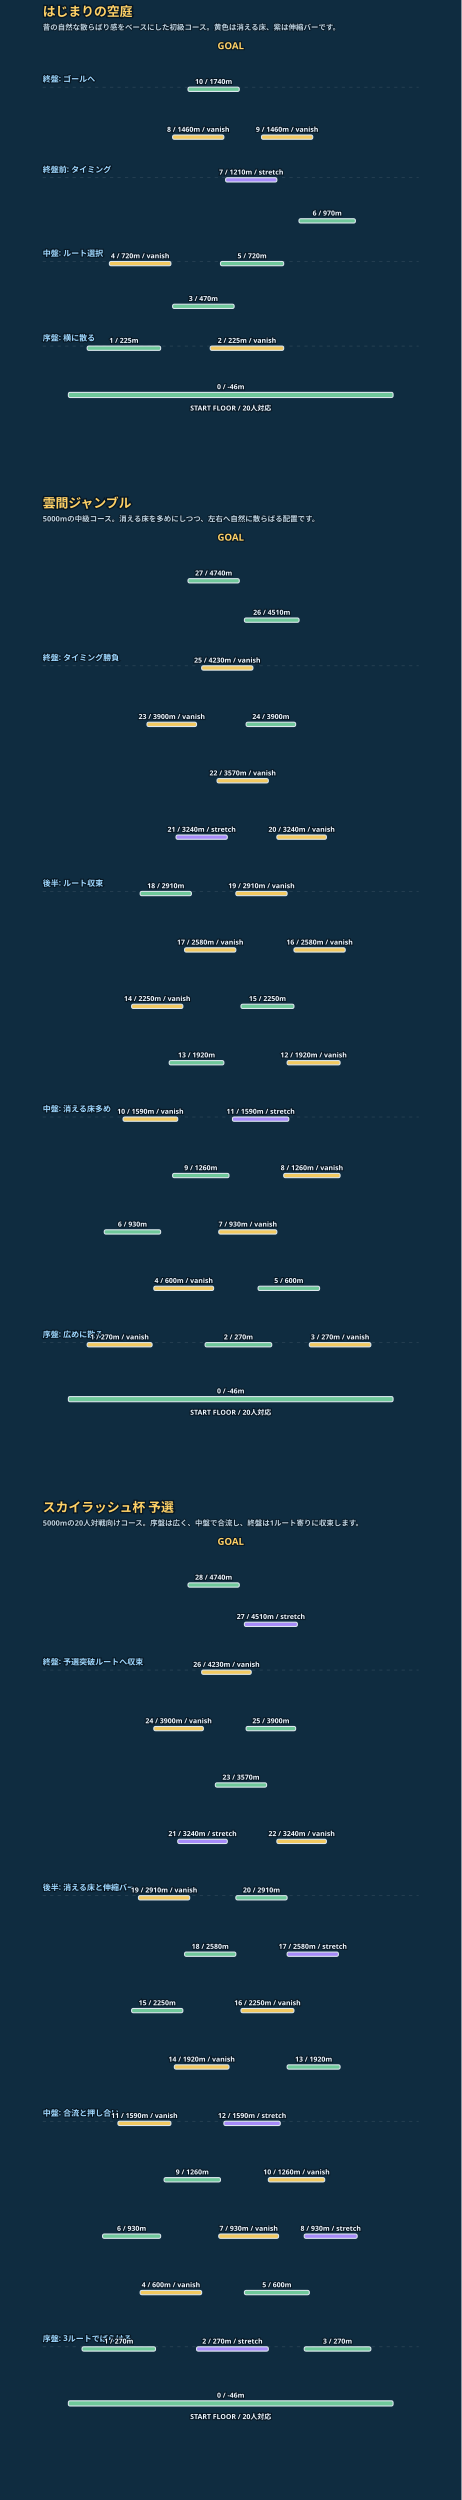
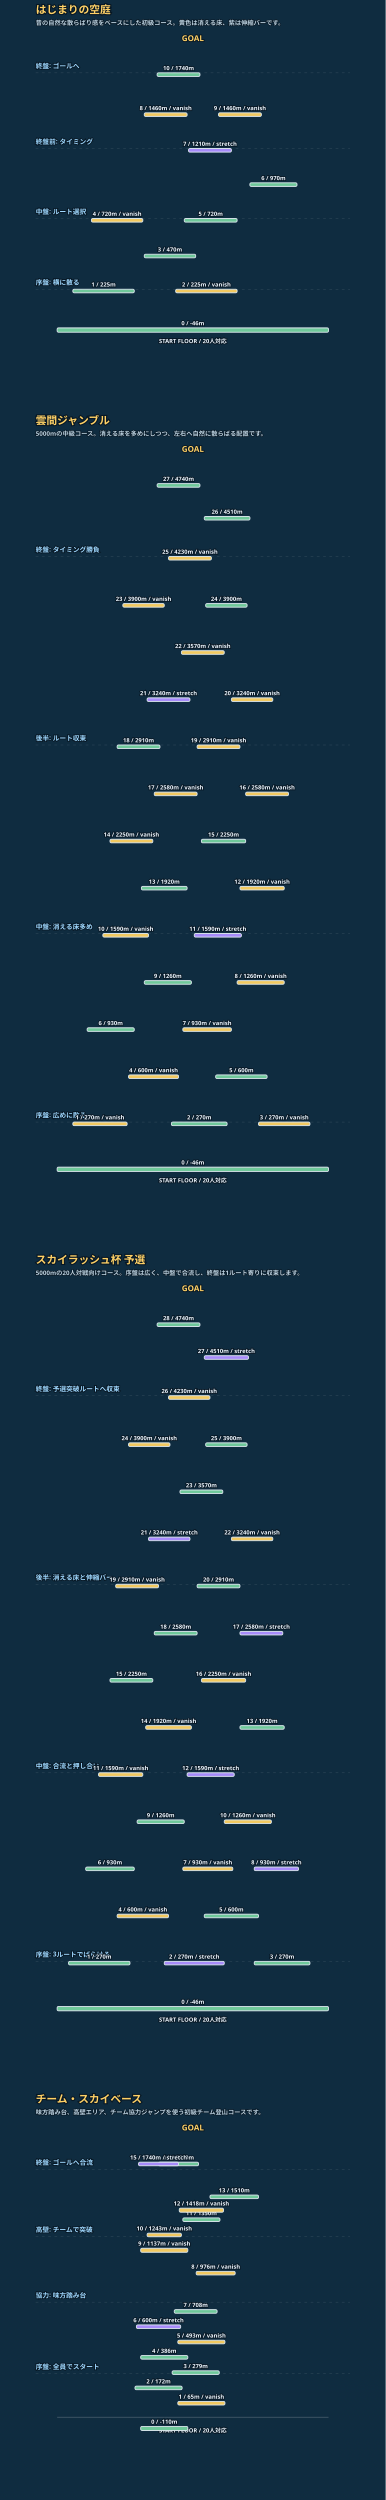
- <svg xmlns="http://www.w3.org/2000/svg" viewBox="0 0 864 4681" role="img" aria-label="Sky Rush コースプレビュー">
+ <svg xmlns="http://www.w3.org/2000/svg" viewBox="0 0 864 5601" role="img" aria-label="Sky Rush コースプレビュー">
  <style>
    text { fill: #eef7ff; font-size: 13px; font-weight: 700; font-family: system-ui, sans-serif; paint-order: stroke; stroke: #071724; stroke-width: 4px; }
    .title { fill: #ffd166; font-size: 24px; stroke-width: 5px; }
    .note { fill: #bcd1df; font-size: 14px; font-weight: 600; stroke-width: 3px; }
    .band { fill: #9fd8ff; font-size: 15px; }
    .goal { fill: #ffd166; font-size: 18px; }
  </style>
  <rect width="100%" height="100%" fill="#0f2c40" />
  <text x="80" y="30" class="title">はじまりの空庭</text>
  <text x="80" y="56" class="note">昔の自然な散らばり感をベースにした初級コース。黄色は消える床、紫は伸縮バーです。</text>
  <line x1="80" y1="648.0" x2="784.0" y2="648.0" stroke="rgba(255,255,255,0.16)" stroke-dasharray="6 8" />
  <text x="80" y="638.0" class="band">序盤: 横に散る</text>
  <line x1="80" y1="489.6" x2="784.0" y2="489.6" stroke="rgba(255,255,255,0.16)" stroke-dasharray="6 8" />
  <text x="80" y="479.6" class="band">中盤: ルート選択</text>
  <line x1="80" y1="332.8" x2="784.0" y2="332.8" stroke="rgba(255,255,255,0.16)" stroke-dasharray="6 8" />
  <text x="80" y="322.8" class="band">終盤前: タイミング</text>
  <line x1="80" y1="163.2" x2="784.0" y2="163.2" stroke="rgba(255,255,255,0.16)" stroke-dasharray="6 8" />
  <text x="80" y="153.2" class="band">終盤: ゴールへ</text>
  <line x1="128.0" y1="734.7" x2="736.0" y2="734.7" stroke="#ffffff" stroke-width="2" opacity="0.2" />
  <text x="432.0" y="768.7" text-anchor="middle">START FLOOR / 20人対応</text>
  <text x="432.0" y="92.0" text-anchor="middle" class="goal">GOAL</text>
  <g>
    <rect x="128.0" y="734.7" width="608.0" height="9.6" rx="3" fill="#6fc89a" stroke="#dce7ee" stroke-width="2" />
    <text x="432.0" y="728.7" text-anchor="middle">0 / -46m</text>
  </g>
  <g>
    <rect x="163.2" y="648.0" width="137.6" height="8.0" rx="3" fill="#6fc89a" stroke="#dce7ee" stroke-width="2" />
    <text x="232.0" y="642.0" text-anchor="middle">1 / 225m</text>
  </g>
  <g>
    <rect x="393.6" y="648.0" width="137.6" height="8.0" rx="3" fill="#f2c960" stroke="#dce7ee" stroke-width="2" />
    <text x="462.4" y="642.0" text-anchor="middle">2 / 225m / vanish</text>
  </g>
  <g>
    <rect x="323.2" y="569.6" width="115.2" height="8.0" rx="3" fill="#6fc89a" stroke="#dce7ee" stroke-width="2" />
    <text x="380.8" y="563.6" text-anchor="middle">3 / 470m</text>
  </g>
  <g>
    <rect x="204.8" y="489.6" width="115.2" height="8.0" rx="3" fill="#f2c960" stroke="#dce7ee" stroke-width="2" />
    <text x="262.4" y="483.6" text-anchor="middle">4 / 720m / vanish</text>
  </g>
  <g>
    <rect x="412.8" y="489.6" width="118.4" height="8.0" rx="3" fill="#6fc89a" stroke="#dce7ee" stroke-width="2" />
    <text x="472.0" y="483.6" text-anchor="middle">5 / 720m</text>
  </g>
  <g>
    <rect x="559.8" y="409.6" width="105.6" height="8.0" rx="3" fill="#6fc89a" stroke="#dce7ee" stroke-width="2" />
    <text x="612.6" y="403.6" text-anchor="middle">6 / 970m</text>
  </g>
  <g>
    <rect x="422.4" y="332.8" width="96.0" height="8.0" rx="3" fill="#a78bfa" stroke="#dce7ee" stroke-width="2" />
    <text x="470.4" y="326.8" text-anchor="middle">7 / 1210m / stretch</text>
  </g>
  <g>
    <rect x="323.2" y="252.8" width="96.0" height="8.0" rx="3" fill="#f2c960" stroke="#dce7ee" stroke-width="2" />
    <text x="371.2" y="246.8" text-anchor="middle">8 / 1460m / vanish</text>
  </g>
  <g>
    <rect x="489.6" y="252.8" width="96.0" height="8.0" rx="3" fill="#f2c960" stroke="#dce7ee" stroke-width="2" />
    <text x="537.6" y="246.8" text-anchor="middle">9 / 1460m / vanish</text>
  </g>
  <g>
    <rect x="352.0" y="163.2" width="96.0" height="8.0" rx="3" fill="#6fc89a" stroke="#dce7ee" stroke-width="2" />
    <text x="400.0" y="157.2" text-anchor="middle">10 / 1740m</text>
  </g>
  <text x="80" y="950.32" class="title">雲間ジャンブル</text>
  <text x="80" y="976.32" class="note">5000mの中級コース。消える床を多めにしつつ、左右へ自然に散らばる配置です。</text>
  <line x1="80" y1="2513.9" x2="784.0" y2="2513.9" stroke="rgba(255,255,255,0.16)" stroke-dasharray="6 8" />
  <text x="80" y="2503.9" class="band">序盤: 広めに散る</text>
  <line x1="80" y1="2091.5" x2="784.0" y2="2091.5" stroke="rgba(255,255,255,0.16)" stroke-dasharray="6 8" />
  <text x="80" y="2081.5" class="band">中盤: 消える床多め</text>
  <line x1="80" y1="1669.1" x2="784.0" y2="1669.1" stroke="rgba(255,255,255,0.16)" stroke-dasharray="6 8" />
  <text x="80" y="1659.1" class="band">後半: ルート収束</text>
  <line x1="80" y1="1246.7" x2="784.0" y2="1246.7" stroke="rgba(255,255,255,0.16)" stroke-dasharray="6 8" />
  <text x="80" y="1236.7" class="band">終盤: タイミング勝負</text>
  <line x1="128.0" y1="2615.0" x2="736.0" y2="2615.0" stroke="#ffffff" stroke-width="2" opacity="0.2" />
  <text x="432.0" y="2649.0" text-anchor="middle">START FLOOR / 20人対応</text>
  <text x="432.0" y="1012.3" text-anchor="middle" class="goal">GOAL</text>
  <g>
    <rect x="128.0" y="2615.0" width="608.0" height="9.6" rx="3" fill="#6fc89a" stroke="#dce7ee" stroke-width="2" />
    <text x="432.0" y="2609.0" text-anchor="middle">0 / -46m</text>
  </g>
  <g>
    <rect x="163.2" y="2513.9" width="121.6" height="8.0" rx="3" fill="#f2c960" stroke="#dce7ee" stroke-width="2" />
    <text x="224.0" y="2507.9" text-anchor="middle">1 / 270m / vanish</text>
  </g>
  <g>
    <rect x="384.0" y="2513.9" width="124.8" height="8.0" rx="3" fill="#6fc89a" stroke="#dce7ee" stroke-width="2" />
    <text x="446.4" y="2507.9" text-anchor="middle">2 / 270m</text>
  </g>
  <g>
    <rect x="579.2" y="2513.9" width="115.2" height="8.0" rx="3" fill="#f2c960" stroke="#dce7ee" stroke-width="2" />
    <text x="636.8" y="2507.9" text-anchor="middle">3 / 270m / vanish</text>
  </g>
  <g>
    <rect x="288.0" y="2408.3" width="112.0" height="8.0" rx="3" fill="#f2c960" stroke="#dce7ee" stroke-width="2" />
    <text x="344.0" y="2402.3" text-anchor="middle">4 / 600m / vanish</text>
  </g>
  <g>
    <rect x="483.2" y="2408.3" width="115.2" height="8.0" rx="3" fill="#6fc89a" stroke="#dce7ee" stroke-width="2" />
    <text x="540.8" y="2402.3" text-anchor="middle">5 / 600m</text>
  </g>
  <g>
    <rect x="195.2" y="2302.7" width="105.6" height="8.0" rx="3" fill="#6fc89a" stroke="#dce7ee" stroke-width="2" />
    <text x="248.0" y="2296.7" text-anchor="middle">6 / 930m</text>
  </g>
  <g>
    <rect x="409.6" y="2302.7" width="108.8" height="8.0" rx="3" fill="#f2c960" stroke="#dce7ee" stroke-width="2" />
    <text x="464.0" y="2296.7" text-anchor="middle">7 / 930m / vanish</text>
  </g>
  <g>
    <rect x="531.2" y="2197.1" width="105.6" height="8.0" rx="3" fill="#f2c960" stroke="#dce7ee" stroke-width="2" />
    <text x="584.0" y="2191.1" text-anchor="middle">8 / 1260m / vanish</text>
  </g>
  <g>
    <rect x="323.2" y="2197.1" width="105.6" height="8.0" rx="3" fill="#6fc89a" stroke="#dce7ee" stroke-width="2" />
    <text x="376.0" y="2191.1" text-anchor="middle">9 / 1260m</text>
  </g>
  <g>
    <rect x="230.4" y="2091.5" width="102.4" height="8.0" rx="3" fill="#f2c960" stroke="#dce7ee" stroke-width="2" />
    <text x="281.6" y="2085.5" text-anchor="middle">10 / 1590m / vanish</text>
  </g>
  <g>
    <rect x="435.2" y="2091.5" width="105.6" height="8.0" rx="3" fill="#a78bfa" stroke="#dce7ee" stroke-width="2" />
    <text x="488.0" y="2085.5" text-anchor="middle">11 / 1590m / stretch</text>
  </g>
  <g>
    <rect x="537.6" y="1985.9" width="99.2" height="8.0" rx="3" fill="#f2c960" stroke="#dce7ee" stroke-width="2" />
    <text x="587.2" y="1979.9" text-anchor="middle">12 / 1920m / vanish</text>
  </g>
  <g>
    <rect x="316.8" y="1985.9" width="102.4" height="8.0" rx="3" fill="#6fc89a" stroke="#dce7ee" stroke-width="2" />
    <text x="368.0" y="1979.9" text-anchor="middle">13 / 1920m</text>
  </g>
  <g>
    <rect x="246.4" y="1880.3" width="96.0" height="8.0" rx="3" fill="#f2c960" stroke="#dce7ee" stroke-width="2" />
    <text x="294.4" y="1874.3" text-anchor="middle">14 / 2250m / vanish</text>
  </g>
  <g>
    <rect x="451.2" y="1880.3" width="99.2" height="8.0" rx="3" fill="#6fc89a" stroke="#dce7ee" stroke-width="2" />
    <text x="500.8" y="1874.3" text-anchor="middle">15 / 2250m</text>
  </g>
  <g>
    <rect x="550.4" y="1774.7" width="96.0" height="8.0" rx="3" fill="#f2c960" stroke="#dce7ee" stroke-width="2" />
    <text x="598.4" y="1768.7" text-anchor="middle">16 / 2580m / vanish</text>
  </g>
  <g>
    <rect x="345.6" y="1774.7" width="96.0" height="8.0" rx="3" fill="#f2c960" stroke="#dce7ee" stroke-width="2" />
    <text x="393.6" y="1768.7" text-anchor="middle">17 / 2580m / vanish</text>
  </g>
  <g>
    <rect x="262.4" y="1669.1" width="96.0" height="8.0" rx="3" fill="#6fc89a" stroke="#dce7ee" stroke-width="2" />
    <text x="310.4" y="1663.1" text-anchor="middle">18 / 2910m</text>
  </g>
  <g>
    <rect x="441.6" y="1669.1" width="96.0" height="8.0" rx="3" fill="#f2c960" stroke="#dce7ee" stroke-width="2" />
    <text x="489.6" y="1663.1" text-anchor="middle">19 / 2910m / vanish</text>
  </g>
  <g>
    <rect x="518.4" y="1563.5" width="92.8" height="8.0" rx="3" fill="#f2c960" stroke="#dce7ee" stroke-width="2" />
    <text x="564.8" y="1557.5" text-anchor="middle">20 / 3240m / vanish</text>
  </g>
  <g>
    <rect x="329.6" y="1563.5" width="96.0" height="8.0" rx="3" fill="#a78bfa" stroke="#dce7ee" stroke-width="2" />
    <text x="377.6" y="1557.5" text-anchor="middle">21 / 3240m / stretch</text>
  </g>
  <g>
    <rect x="406.4" y="1457.9" width="96.0" height="8.0" rx="3" fill="#f2c960" stroke="#dce7ee" stroke-width="2" />
    <text x="454.4" y="1451.9" text-anchor="middle">22 / 3570m / vanish</text>
  </g>
  <g>
    <rect x="275.2" y="1352.3" width="92.8" height="8.0" rx="3" fill="#f2c960" stroke="#dce7ee" stroke-width="2" />
    <text x="321.6" y="1346.3" text-anchor="middle">23 / 3900m / vanish</text>
  </g>
  <g>
    <rect x="460.8" y="1352.3" width="92.8" height="8.0" rx="3" fill="#6fc89a" stroke="#dce7ee" stroke-width="2" />
    <text x="507.2" y="1346.3" text-anchor="middle">24 / 3900m</text>
  </g>
  <g>
    <rect x="377.6" y="1246.7" width="96.0" height="8.0" rx="3" fill="#f2c960" stroke="#dce7ee" stroke-width="2" />
    <text x="425.6" y="1240.7" text-anchor="middle">25 / 4230m / vanish</text>
  </g>
  <g>
    <rect x="457.6" y="1157.1" width="102.4" height="8.0" rx="3" fill="#6fc89a" stroke="#dce7ee" stroke-width="2" />
    <text x="508.8" y="1151.1" text-anchor="middle">26 / 4510m</text>
  </g>
  <g>
    <rect x="352.0" y="1083.5" width="96.0" height="8.0" rx="3" fill="#6fc89a" stroke="#dce7ee" stroke-width="2" />
    <text x="400.0" y="1077.5" text-anchor="middle">27 / 4740m</text>
  </g>
  <text x="80" y="2830.64" class="title">スカイラッシュ杯 予選</text>
  <text x="80" y="2856.64" class="note">5000mの20人対戦向けコース。序盤は広く、中盤で合流し、終盤は1ルート寄りに収束します。</text>
  <line x1="80" y1="4394.2" x2="784.0" y2="4394.2" stroke="rgba(255,255,255,0.16)" stroke-dasharray="6 8" />
  <text x="80" y="4384.2" class="band">序盤: 3ルートでばらける</text>
  <line x1="80" y1="3971.8" x2="784.0" y2="3971.8" stroke="rgba(255,255,255,0.16)" stroke-dasharray="6 8" />
  <text x="80" y="3961.8" class="band">中盤: 合流と押し合い</text>
  <line x1="80" y1="3549.4" x2="784.0" y2="3549.4" stroke="rgba(255,255,255,0.16)" stroke-dasharray="6 8" />
  <text x="80" y="3539.4" class="band">後半: 消える床と伸縮バー</text>
  <line x1="80" y1="3127.0" x2="784.0" y2="3127.0" stroke="rgba(255,255,255,0.16)" stroke-dasharray="6 8" />
  <text x="80" y="3117.0" class="band">終盤: 予選突破ルートへ収束</text>
  <line x1="128.0" y1="4495.4" x2="736.0" y2="4495.4" stroke="#ffffff" stroke-width="2" opacity="0.2" />
  <text x="432.0" y="4529.4" text-anchor="middle">START FLOOR / 20人対応</text>
  <text x="432.0" y="2892.6" text-anchor="middle" class="goal">GOAL</text>
  <g>
    <rect x="128.0" y="4495.4" width="608.0" height="9.6" rx="3" fill="#6fc89a" stroke="#dce7ee" stroke-width="2" />
    <text x="432.0" y="4489.4" text-anchor="middle">0 / -46m</text>
  </g>
  <g>
    <rect x="153.6" y="4394.2" width="137.6" height="8.0" rx="3" fill="#6fc89a" stroke="#dce7ee" stroke-width="2" />
    <text x="222.4" y="4388.2" text-anchor="middle">1 / 270m</text>
  </g>
  <g>
    <rect x="368.0" y="4394.2" width="134.4" height="8.0" rx="3" fill="#a78bfa" stroke="#dce7ee" stroke-width="2" />
    <text x="435.2" y="4388.2" text-anchor="middle">2 / 270m / stretch</text>
  </g>
  <g>
    <rect x="569.6" y="4394.2" width="124.8" height="8.0" rx="3" fill="#6fc89a" stroke="#dce7ee" stroke-width="2" />
    <text x="632.0" y="4388.2" text-anchor="middle">3 / 270m</text>
  </g>
  <g>
    <rect x="262.4" y="4288.6" width="115.2" height="8.0" rx="3" fill="#f2c960" stroke="#dce7ee" stroke-width="2" />
    <text x="320.0" y="4282.6" text-anchor="middle">4 / 600m / vanish</text>
  </g>
  <g>
    <rect x="457.6" y="4288.6" width="121.6" height="8.0" rx="3" fill="#6fc89a" stroke="#dce7ee" stroke-width="2" />
    <text x="518.4" y="4282.6" text-anchor="middle">5 / 600m</text>
  </g>
  <g>
    <rect x="192.0" y="4183.0" width="108.8" height="8.0" rx="3" fill="#6fc89a" stroke="#dce7ee" stroke-width="2" />
    <text x="246.4" y="4177.0" text-anchor="middle">6 / 930m</text>
  </g>
  <g>
    <rect x="409.6" y="4183.0" width="112.0" height="8.0" rx="3" fill="#f2c960" stroke="#dce7ee" stroke-width="2" />
    <text x="465.6" y="4177.0" text-anchor="middle">7 / 930m / vanish</text>
  </g>
  <g>
    <rect x="569.6" y="4183.0" width="99.2" height="8.0" rx="3" fill="#a78bfa" stroke="#dce7ee" stroke-width="2" />
    <text x="619.2" y="4177.0" text-anchor="middle">8 / 930m / stretch</text>
  </g>
  <g>
    <rect x="307.2" y="4077.4" width="105.6" height="8.0" rx="3" fill="#6fc89a" stroke="#dce7ee" stroke-width="2" />
    <text x="360.0" y="4071.4" text-anchor="middle">9 / 1260m</text>
  </g>
  <g>
    <rect x="502.4" y="4077.4" width="105.6" height="8.0" rx="3" fill="#f2c960" stroke="#dce7ee" stroke-width="2" />
    <text x="555.2" y="4071.4" text-anchor="middle">10 / 1260m / vanish</text>
  </g>
  <g>
    <rect x="220.8" y="3971.8" width="99.2" height="8.0" rx="3" fill="#f2c960" stroke="#dce7ee" stroke-width="2" />
    <text x="270.4" y="3965.8" text-anchor="middle">11 / 1590m / vanish</text>
  </g>
  <g>
    <rect x="419.2" y="3971.8" width="105.6" height="8.0" rx="3" fill="#a78bfa" stroke="#dce7ee" stroke-width="2" />
    <text x="472.0" y="3965.8" text-anchor="middle">12 / 1590m / stretch</text>
  </g>
  <g>
    <rect x="537.6" y="3866.2" width="99.2" height="8.0" rx="3" fill="#6fc89a" stroke="#dce7ee" stroke-width="2" />
    <text x="587.2" y="3860.2" text-anchor="middle">13 / 1920m</text>
  </g>
  <g>
    <rect x="326.4" y="3866.2" width="102.4" height="8.0" rx="3" fill="#f2c960" stroke="#dce7ee" stroke-width="2" />
    <text x="377.6" y="3860.2" text-anchor="middle">14 / 1920m / vanish</text>
  </g>
  <g>
    <rect x="246.4" y="3760.6" width="96.0" height="8.0" rx="3" fill="#6fc89a" stroke="#dce7ee" stroke-width="2" />
    <text x="294.4" y="3754.6" text-anchor="middle">15 / 2250m</text>
  </g>
  <g>
    <rect x="451.2" y="3760.6" width="99.2" height="8.0" rx="3" fill="#f2c960" stroke="#dce7ee" stroke-width="2" />
    <text x="500.8" y="3754.6" text-anchor="middle">16 / 2250m / vanish</text>
  </g>
  <g>
    <rect x="537.6" y="3655.0" width="96.0" height="8.0" rx="3" fill="#a78bfa" stroke="#dce7ee" stroke-width="2" />
    <text x="585.6" y="3649.0" text-anchor="middle">17 / 2580m / stretch</text>
  </g>
  <g>
    <rect x="345.6" y="3655.0" width="96.0" height="8.0" rx="3" fill="#6fc89a" stroke="#dce7ee" stroke-width="2" />
    <text x="393.6" y="3649.0" text-anchor="middle">18 / 2580m</text>
  </g>
  <g>
    <rect x="259.2" y="3549.4" width="96.0" height="8.0" rx="3" fill="#f2c960" stroke="#dce7ee" stroke-width="2" />
    <text x="307.2" y="3543.4" text-anchor="middle">19 / 2910m / vanish</text>
  </g>
  <g>
    <rect x="441.6" y="3549.4" width="96.0" height="8.0" rx="3" fill="#6fc89a" stroke="#dce7ee" stroke-width="2" />
    <text x="489.6" y="3543.4" text-anchor="middle">20 / 2910m</text>
  </g>
  <g>
    <rect x="332.8" y="3443.8" width="92.8" height="8.0" rx="3" fill="#a78bfa" stroke="#dce7ee" stroke-width="2" />
    <text x="379.2" y="3437.8" text-anchor="middle">21 / 3240m / stretch</text>
  </g>
  <g>
    <rect x="518.4" y="3443.8" width="92.8" height="8.0" rx="3" fill="#f2c960" stroke="#dce7ee" stroke-width="2" />
    <text x="564.8" y="3437.8" text-anchor="middle">22 / 3240m / vanish</text>
  </g>
  <g>
    <rect x="403.2" y="3338.2" width="96.0" height="8.0" rx="3" fill="#6fc89a" stroke="#dce7ee" stroke-width="2" />
    <text x="451.2" y="3332.2" text-anchor="middle">23 / 3570m</text>
  </g>
  <g>
    <rect x="288.0" y="3232.6" width="92.8" height="8.0" rx="3" fill="#f2c960" stroke="#dce7ee" stroke-width="2" />
    <text x="334.4" y="3226.6" text-anchor="middle">24 / 3900m / vanish</text>
  </g>
  <g>
    <rect x="460.8" y="3232.6" width="92.8" height="8.0" rx="3" fill="#6fc89a" stroke="#dce7ee" stroke-width="2" />
    <text x="507.2" y="3226.6" text-anchor="middle">25 / 3900m</text>
  </g>
  <g>
    <rect x="377.6" y="3127.0" width="92.8" height="8.0" rx="3" fill="#f2c960" stroke="#dce7ee" stroke-width="2" />
    <text x="424.0" y="3121.0" text-anchor="middle">26 / 4230m / vanish</text>
  </g>
  <g>
    <rect x="457.6" y="3037.4" width="99.2" height="8.0" rx="3" fill="#a78bfa" stroke="#dce7ee" stroke-width="2" />
    <text x="507.2" y="3031.4" text-anchor="middle">27 / 4510m / stretch</text>
  </g>
  <g>
    <rect x="352.0" y="2963.8" width="96.0" height="8.0" rx="3" fill="#6fc89a" stroke="#dce7ee" stroke-width="2" />
    <text x="400.0" y="2957.8" text-anchor="middle">28 / 4740m</text>
  </g>
+   <text x="80" y="4710.96" class="title">チーム・スカイベース</text>
+   <text x="80" y="4736.96" class="note">味方踏み台、高壁エリア、チーム協力ジャンプを使う初級チーム登山コースです。</text>
+   <line x1="80" y1="5317.8" x2="784.0" y2="5317.8" stroke="rgba(255,255,255,0.16)" stroke-dasharray="6 8" />
+   <text x="80" y="5307.8" class="band">序盤: 全員でスタート</text>
+   <line x1="80" y1="5157.8" x2="784.0" y2="5157.8" stroke="rgba(255,255,255,0.16)" stroke-dasharray="6 8" />
+   <text x="80" y="5147.8" class="band">協力: 味方踏み台</text>
+   <line x1="80" y1="5010.6" x2="784.0" y2="5010.6" stroke="rgba(255,255,255,0.16)" stroke-dasharray="6 8" />
+   <text x="80" y="5000.6" class="band">高壁: チームで突破</text>
+   <line x1="80" y1="4860.2" x2="784.0" y2="4860.2" stroke="rgba(255,255,255,0.16)" stroke-dasharray="6 8" />
+   <text x="80" y="4850.2" class="band">終盤: ゴールへ合流</text>
+   <line x1="128.0" y1="5415.7" x2="736.0" y2="5415.7" stroke="#ffffff" stroke-width="2" opacity="0.2" />
+   <text x="432.0" y="5449.7" text-anchor="middle">START FLOOR / 20人対応</text>
+   <text x="432.0" y="4773.0" text-anchor="middle" class="goal">GOAL</text>
+   <g>
+     <rect x="315.2" y="5436.2" width="105.6" height="9.0" rx="3" fill="#6fc89a" stroke="#dce7ee" stroke-width="2" />
+     <text x="368.0" y="5430.2" text-anchor="middle">0 / -110m</text>
+   </g>
+   <g>
+     <rect x="398.4" y="5380.2" width="105.6" height="8.0" rx="3" fill="#f2c960" stroke="#dce7ee" stroke-width="2" />
+     <text x="451.2" y="5374.2" text-anchor="middle">1 / 65m / vanish</text>
+   </g>
+   <g>
+     <rect x="302.4" y="5345.9" width="105.6" height="8.0" rx="3" fill="#6fc89a" stroke="#dce7ee" stroke-width="2" />
+     <text x="355.2" y="5339.9" text-anchor="middle">2 / 172m</text>
+   </g>
+   <g>
+     <rect x="385.6" y="5311.6" width="105.6" height="8.0" rx="3" fill="#6fc89a" stroke="#dce7ee" stroke-width="2" />
+     <text x="438.4" y="5305.6" text-anchor="middle">3 / 279m</text>
+   </g>
+   <g>
+     <rect x="315.2" y="5277.4" width="105.6" height="8.0" rx="3" fill="#6fc89a" stroke="#dce7ee" stroke-width="2" />
+     <text x="368.0" y="5271.4" text-anchor="middle">4 / 386m</text>
+   </g>
+   <g>
+     <rect x="398.4" y="5243.1" width="105.6" height="8.0" rx="3" fill="#f2c960" stroke="#dce7ee" stroke-width="2" />
+     <text x="451.2" y="5237.1" text-anchor="middle">5 / 493m / vanish</text>
+   </g>
+   <g>
+     <rect x="305.6" y="5208.8" width="99.2" height="8.0" rx="3" fill="#a78bfa" stroke="#dce7ee" stroke-width="2" />
+     <text x="355.2" y="5202.8" text-anchor="middle">6 / 600m / stretch</text>
+   </g>
+   <g>
+     <rect x="390.4" y="5174.6" width="96.0" height="8.0" rx="3" fill="#6fc89a" stroke="#dce7ee" stroke-width="2" />
+     <text x="438.4" y="5168.6" text-anchor="middle">7 / 708m</text>
+   </g>
+   <g>
+     <rect x="439.5" y="5088.8" width="87.4" height="8.0" rx="3" fill="#f2c960" stroke="#dce7ee" stroke-width="2" />
+     <text x="483.2" y="5082.8" text-anchor="middle">8 / 976m / vanish</text>
+   </g>
+   <g>
+     <rect x="315.2" y="5037.0" width="105.6" height="9.0" rx="3" fill="#f2c960" stroke="#dce7ee" stroke-width="2" />
+     <text x="368.0" y="5031.0" text-anchor="middle">9 / 1137m / vanish</text>
+   </g>
+   <g>
+     <rect x="329.6" y="5003.2" width="76.8" height="8.0" rx="3" fill="#f2c960" stroke="#dce7ee" stroke-width="2" />
+     <text x="368.0" y="4997.2" text-anchor="middle">10 / 1243m / vanish</text>
+   </g>
+   <g>
+     <rect x="409.6" y="4969.0" width="83.2" height="8.0" rx="3" fill="#6fc89a" stroke="#dce7ee" stroke-width="2" />
+     <text x="451.2" y="4963.0" text-anchor="middle">11 / 1350m</text>
+   </g>
+   <g>
+     <rect x="401.6" y="4947.2" width="99.2" height="9.0" rx="3" fill="#f2c960" stroke="#dce7ee" stroke-width="2" />
+     <text x="451.2" y="4941.2" text-anchor="middle">12 / 1418m / vanish</text>
+   </g>
+   <g>
+     <rect x="470.4" y="4917.8" width="108.8" height="8.0" rx="3" fill="#6fc89a" stroke="#dce7ee" stroke-width="2" />
+     <text x="524.8" y="4911.8" text-anchor="middle">13 / 1510m</text>
+   </g>
+   <g>
+     <rect x="355.2" y="4844.2" width="89.6" height="8.0" rx="3" fill="#6fc89a" stroke="#dce7ee" stroke-width="2" />
+     <text x="400.0" y="4838.2" text-anchor="middle">14 / 1740m</text>
+   </g>
+   <g>
+     <rect x="310.4" y="4844.2" width="89.6" height="8.0" rx="3" fill="#a78bfa" stroke="#dce7ee" stroke-width="2" />
+     <text x="355.2" y="4838.2" text-anchor="middle">15 / 1740m / stretch</text>
+   </g>
</svg>
